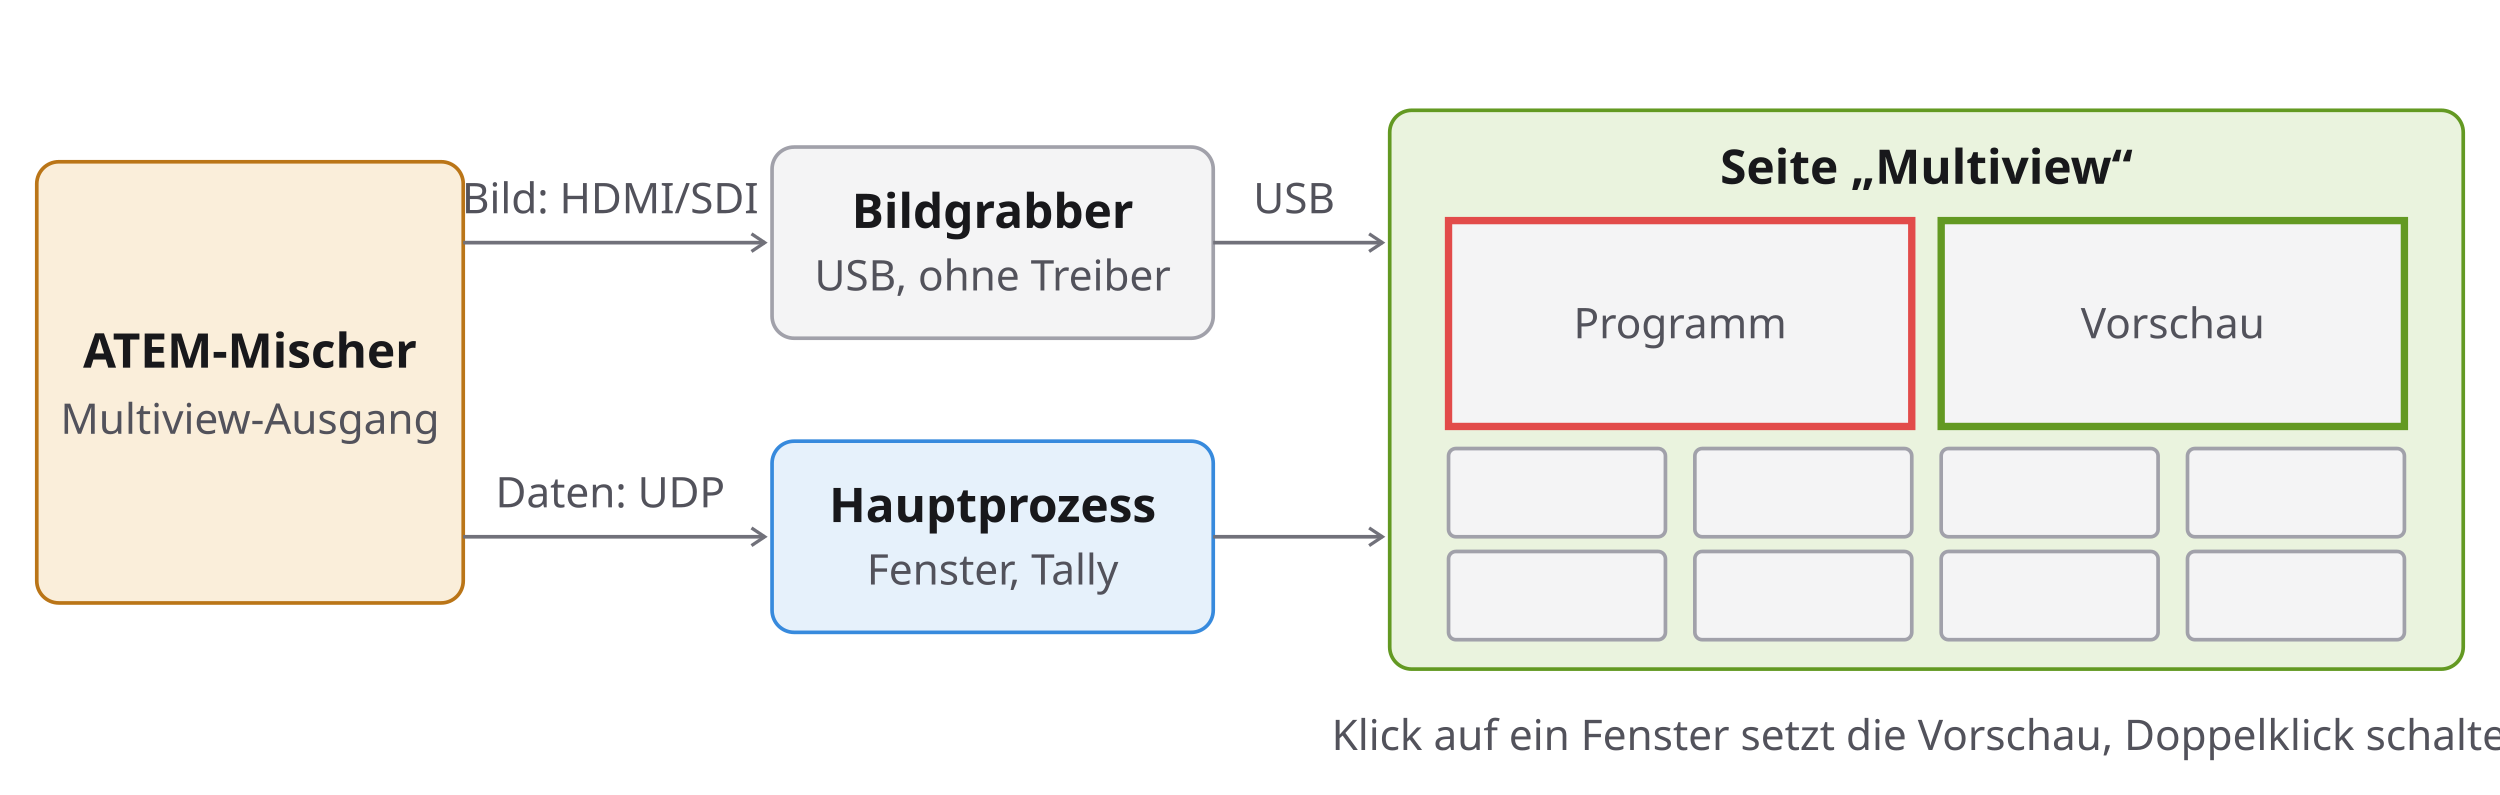
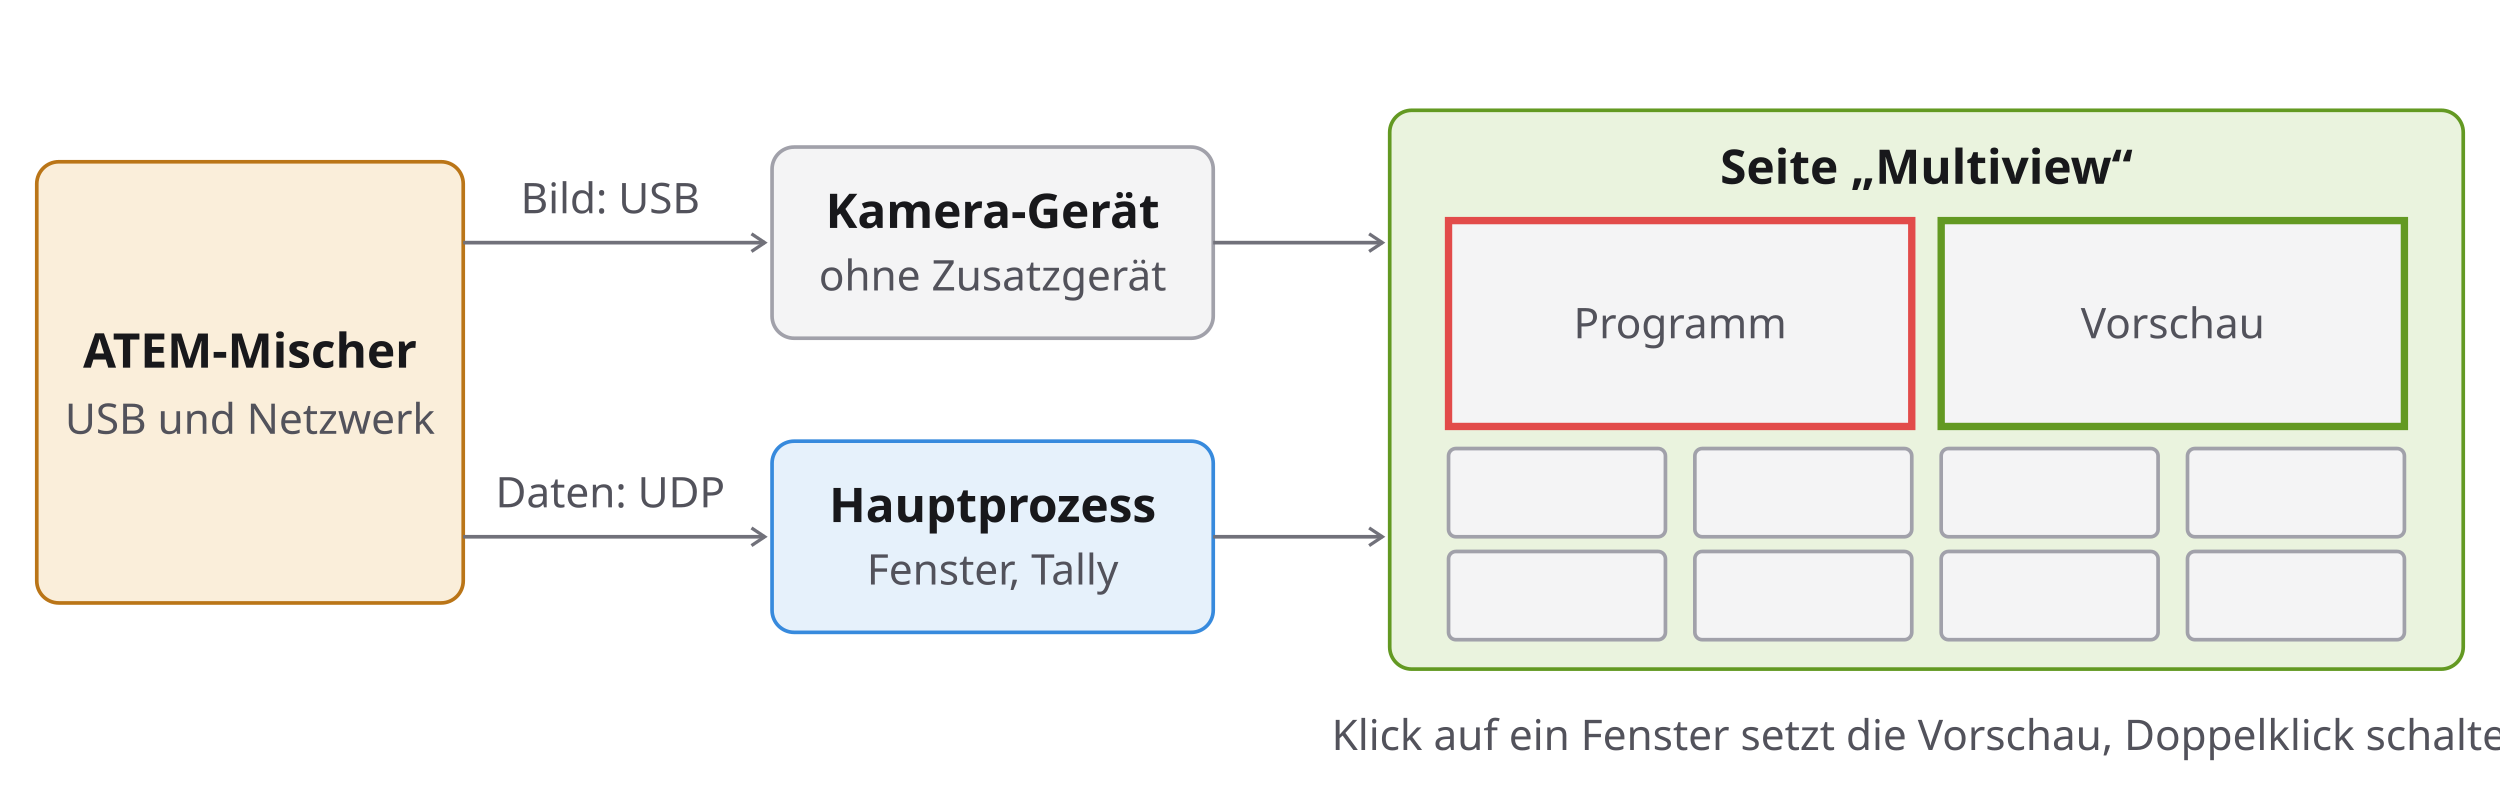
<svg xmlns="http://www.w3.org/2000/svg" viewBox="0 0 680 216" width="680" role="img" aria-labelledby="t d" font-family="Segoe UI, system-ui, sans-serif">
  <style>
    .k { fill: #f4f4f5; stroke: #a1a1aa; }
    .h { fill: #e6f1fb; stroke: #378add; }
    .g { fill: #faeeda; stroke: #ba7517; }
    .o { fill: #eaf3de; stroke: #639922; }
    .t { fill: #18181b; font-size: 13px; font-weight: 600; }
    .s { fill: #52525b; font-size: 11.5px; }
    .l { stroke: #71717a; fill: none; }
    @media (prefers-color-scheme: dark) {
      .k { fill: #27272a; stroke: #52525b; }
      .h { fill: #0c447c; stroke: #85b7eb; }
      .g { fill: #633806; stroke: #ef9f27; }
      .o { fill: #27500a; stroke: #97c459; }
      .t { fill: #fafafa; }
      .s { fill: #d4d4d8; }
      .l { stroke: #a1a1aa; }
    }
  </style>
  <defs>
    <marker id="p" viewBox="0 0 10 10" refX="8" refY="5" markerWidth="6" markerHeight="6" orient="auto">
      <path d="M2 1L8 5L2 9" fill="none" stroke="#71717a" stroke-width="1.5" />
    </marker>
  </defs>
  <rect class="g" x="10" y="44" width="116" height="120" rx="6" />
  <text class="t" x="68" y="100" text-anchor="middle">ATEM-Mischer</text>
-   <text class="s" x="68" y="118" text-anchor="middle">Multiview-Ausgang</text>
+   <text class="s" x="68" y="118" text-anchor="middle">USB und Netzwerk</text>
  <path class="l" d="M126 66H208" marker-end="url(#p)" />
-   <text class="s" x="166" y="58" text-anchor="middle">Bild: HDMI/SDI</text>
+   <text class="s" x="166" y="58" text-anchor="middle">Bild: USB</text>
  <rect class="k" x="210" y="40" width="120" height="52" rx="6" />
-   <text class="t" x="270" y="62" text-anchor="middle">Bildgrabber</text>
-   <text class="s" x="270" y="79" text-anchor="middle">USB, ohne Treiber</text>
+   <text class="t" x="270" y="62" text-anchor="middle">Kamera-Gerät</text>
+   <text class="s" x="270" y="79" text-anchor="middle">ohne Zusatzgerät</text>
  <path class="l" d="M330 66H376" marker-end="url(#p)" />
-   <text class="s" x="352" y="58" text-anchor="middle">USB</text>
  <path class="l" d="M126 146H208" marker-end="url(#p)" />
  <text class="s" x="166" y="138" text-anchor="middle">Daten: UDP</text>
  <rect class="h" x="210" y="120" width="120" height="52" rx="6" />
  <text class="t" x="270" y="142" text-anchor="middle">Hauptprozess</text>
  <text class="s" x="270" y="159" text-anchor="middle">Fenster, Tally</text>
  <path class="l" d="M330 146H376" marker-end="url(#p)" />
  <rect class="o" x="378" y="30" width="292" height="152" rx="6" />
  <text class="t" x="524" y="50" text-anchor="middle">Seite „Multiview“</text>
  <rect class="k" x="394" y="60" width="126" height="56" rx="2" />
  <text class="s" x="457" y="92" text-anchor="middle">Programm</text>
  <rect class="k" x="528" y="60" width="126" height="56" rx="2" />
  <text class="s" x="591" y="92" text-anchor="middle">Vorschau</text>
  <g>
    <rect class="k" x="394" y="122" width="59" height="24" rx="2" />
    <rect class="k" x="461" y="122" width="59" height="24" rx="2" />
    <rect class="k" x="528" y="122" width="59" height="24" rx="2" />
    <rect class="k" x="595" y="122" width="59" height="24" rx="2" />
    <rect class="k" x="394" y="150" width="59" height="24" rx="2" />
    <rect class="k" x="461" y="150" width="59" height="24" rx="2" />
    <rect class="k" x="528" y="150" width="59" height="24" rx="2" />
    <rect class="k" x="595" y="150" width="59" height="24" rx="2" />
  </g>
  <path d="M394 60h126v56h-126z" fill="none" stroke="#e24b4a" stroke-width="2" />
  <path d="M528 60h126v56h-126z" fill="none" stroke="#639922" stroke-width="2" />
  <text class="s" x="524" y="204" text-anchor="middle">Klick auf ein Fenster setzt die Vorschau, Doppelklick schaltet</text>
</svg>
